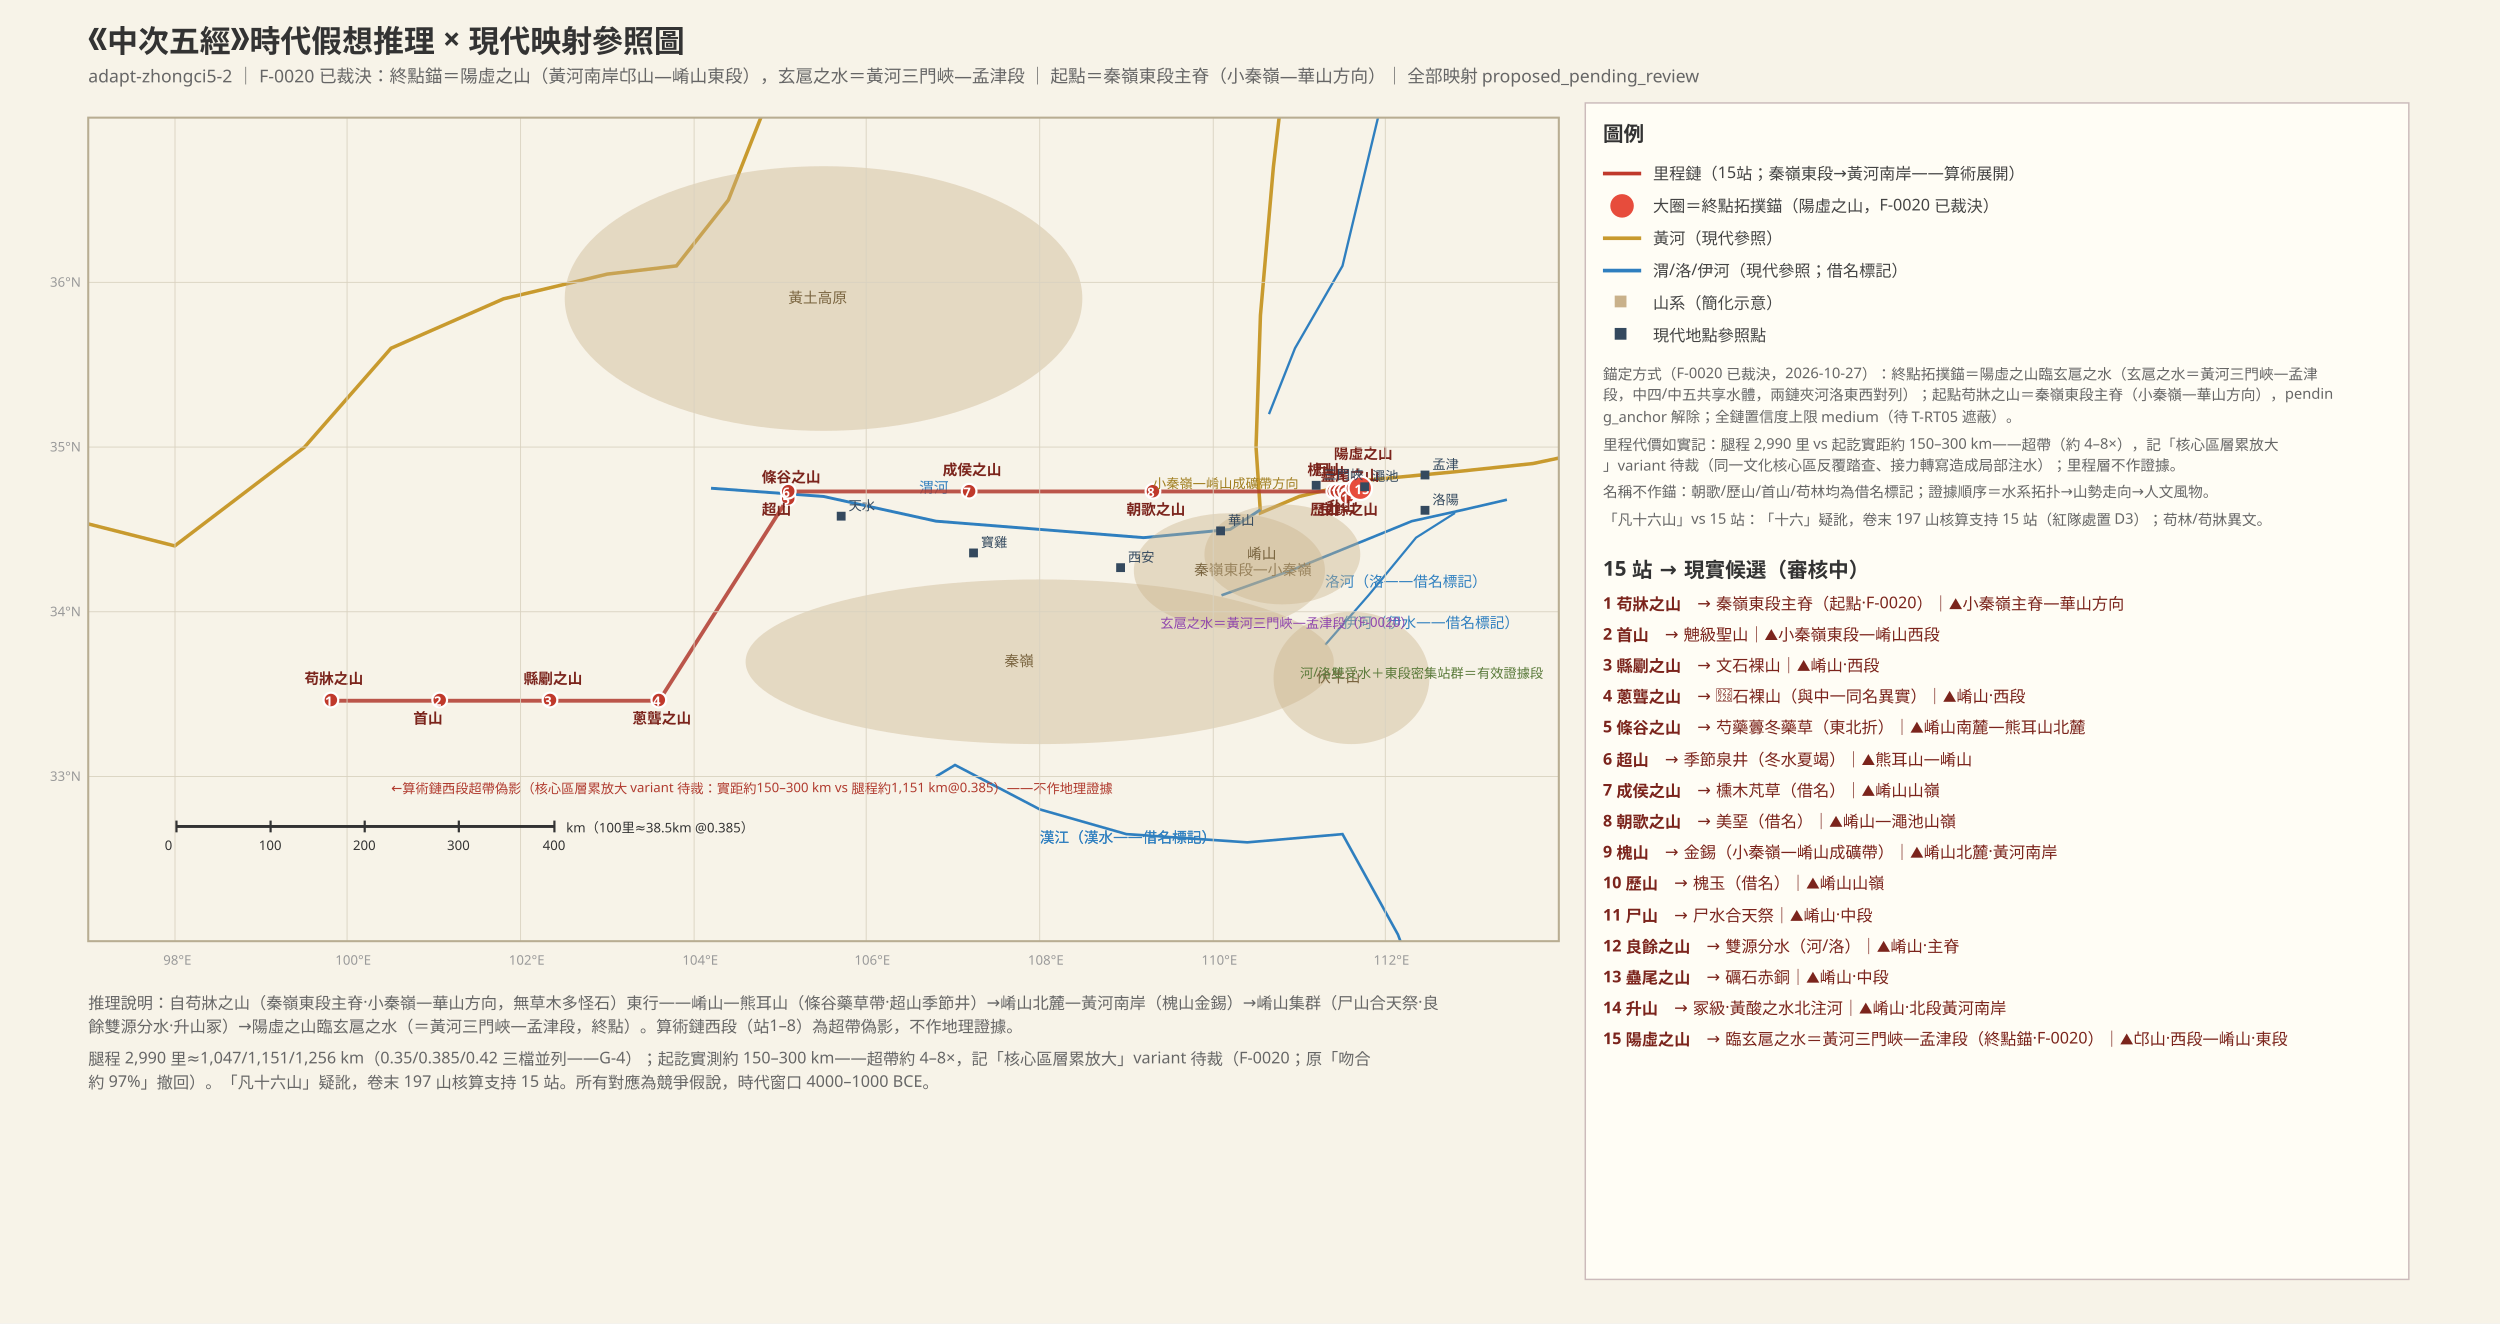
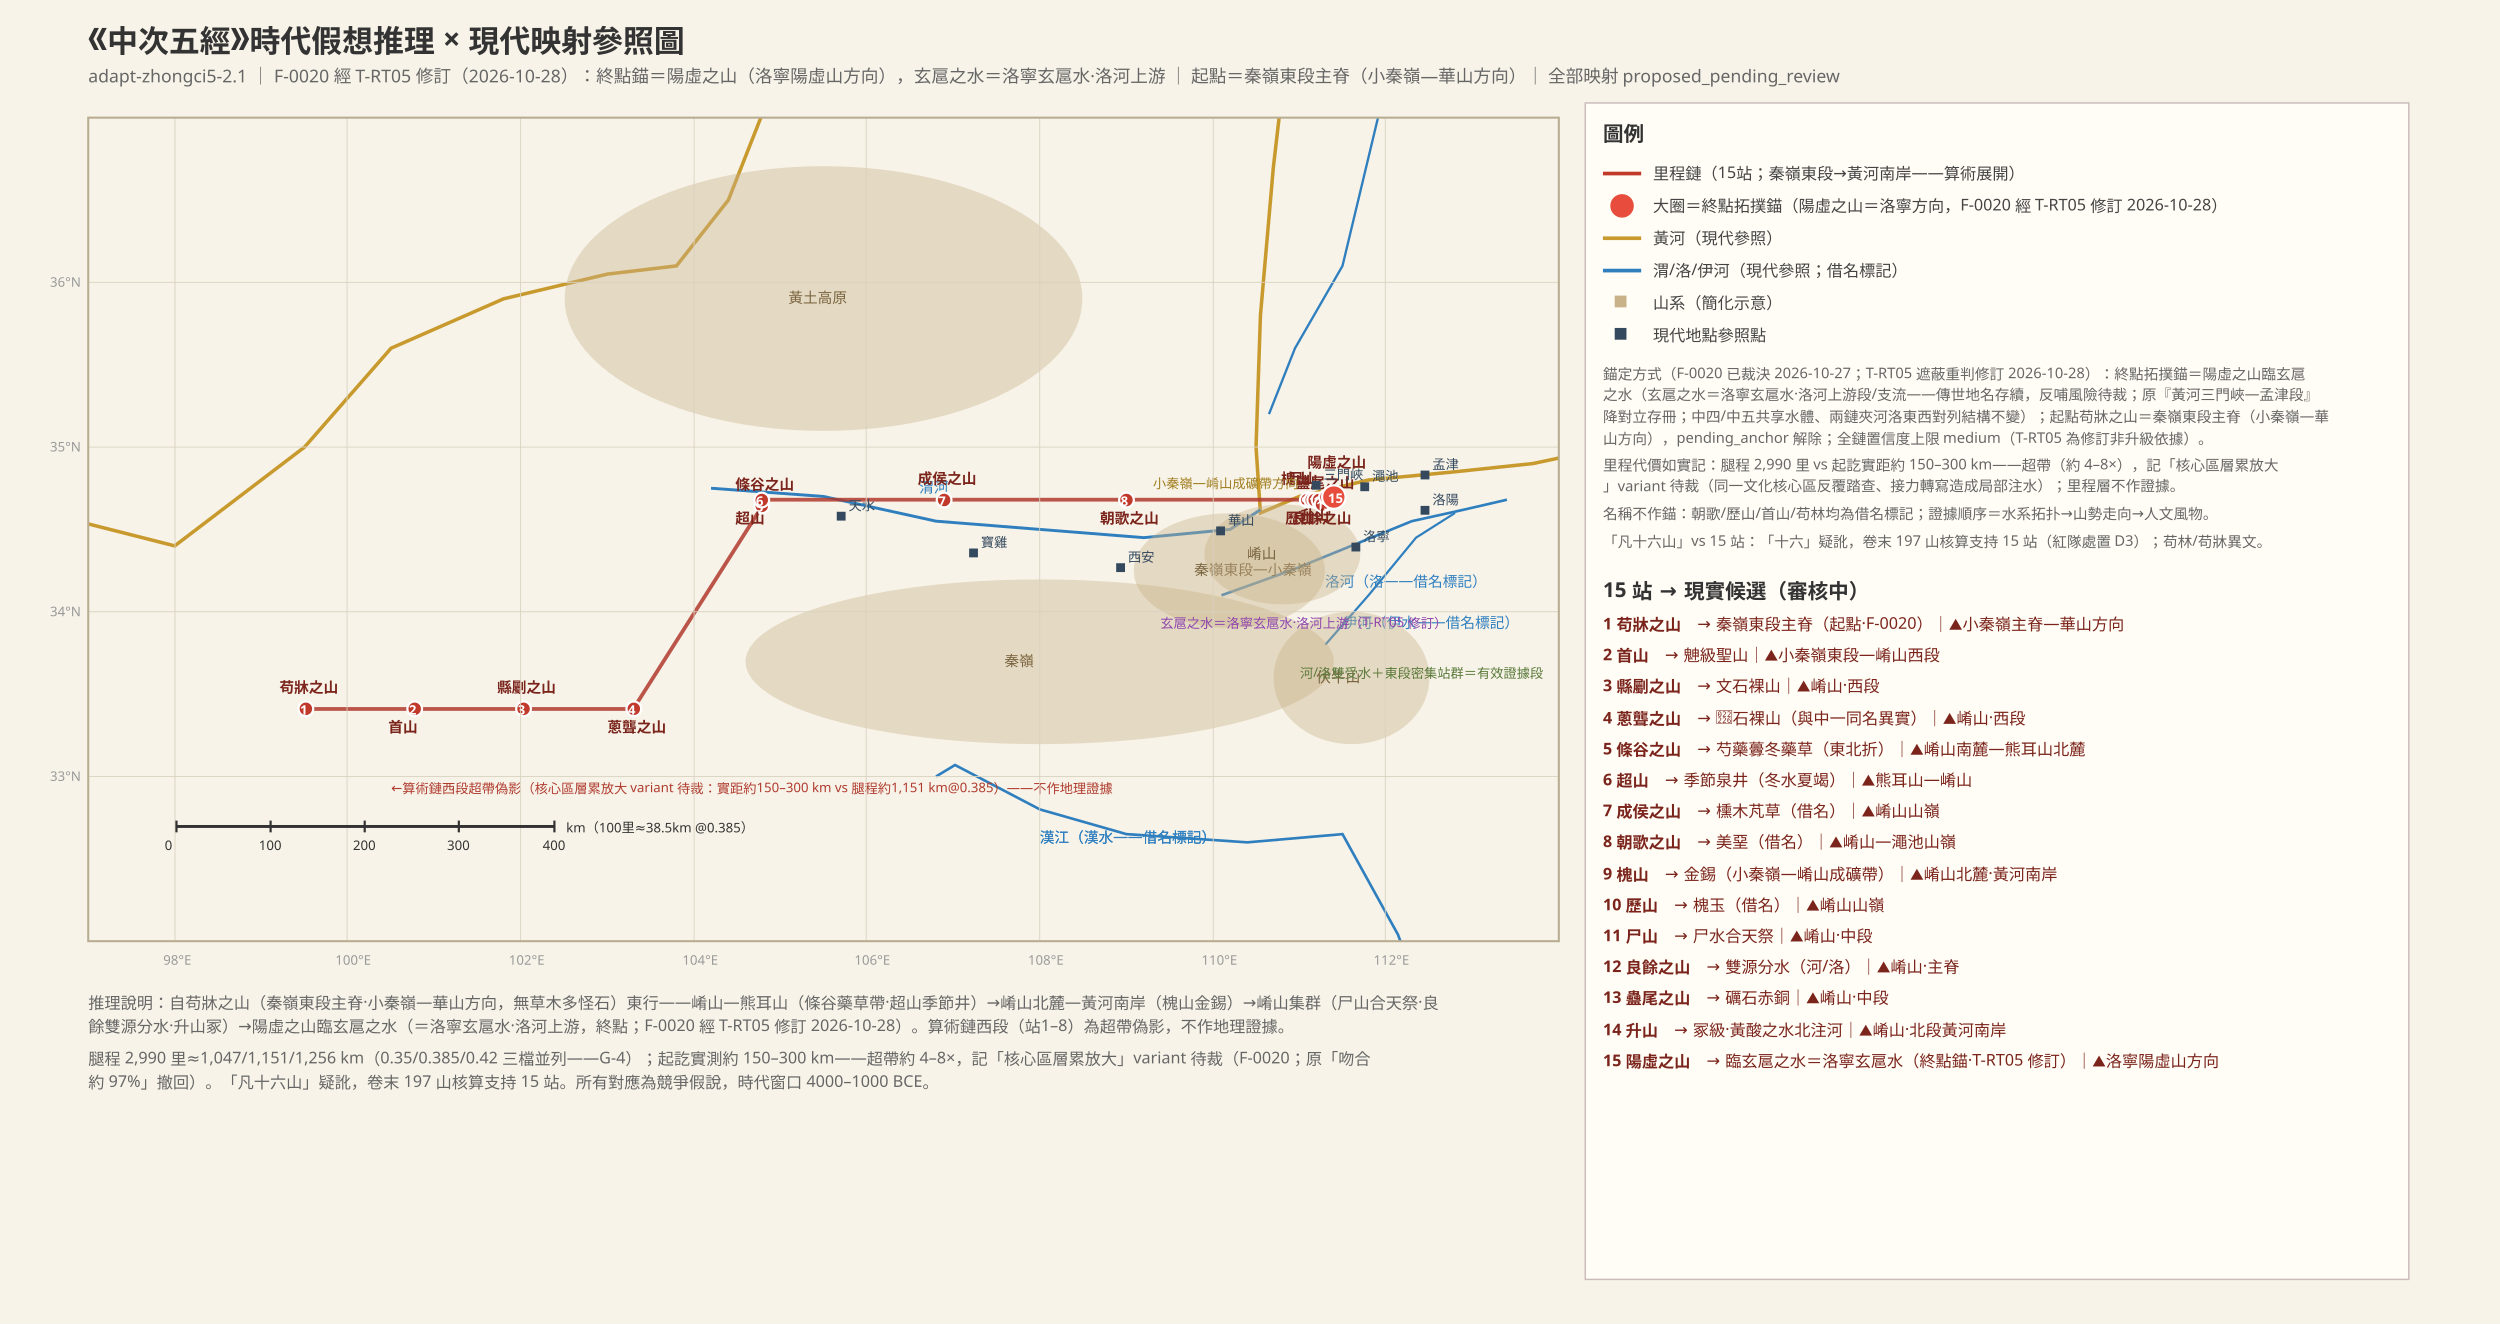
<svg xmlns="http://www.w3.org/2000/svg" width="1700" height="900" font-family="PingFang SC, Hiragino Sans GB, Microsoft YaHei, sans-serif">
  <rect width="1700" height="900" fill="#f7f3e8" />
  <defs>
    <marker id="arr" markerWidth="8" markerHeight="8" refX="7" refY="3" orient="auto">
      <path d="M0,0 L7,3 L0,6 Z" fill="#555" />
    </marker>
    <pattern id="sand" width="8" height="8" patternUnits="userSpaceOnUse">
      <rect width="8" height="8" fill="#efe3c0" />
      <circle cx="2" cy="2" r="0.8" fill="#d6b96a" />
      <circle cx="6" cy="6" r="0.8" fill="#d6b96a" />
    </pattern>
    <clipPath id="mapclip">
      <rect x="60" y="80" width="1000" height="560" />
    </clipPath>
  </defs>
  <text x="60" y="34" font-size="21" font-weight="bold" fill="#333">《中次五經》時代假想推理 × 現代映射參照圖</text>
-   <text x="60" y="56" font-size="12" fill="#666">adapt-zhongci5-2 ｜ F-0020 已裁決：終點錨＝陽虛之山（黃河南岸邙山—崤山東段），玄扈之水＝黃河三門峽—孟津段 ｜ 起點＝秦嶺東段主脊（小秦嶺—華山方向）｜ 全部映射 proposed_pending_review</text>
+   <text x="60" y="56" font-size="12" fill="#666">adapt-zhongci5-2.1 ｜ F-0020 經 T-RT05 修訂（2026-10-28）：終點錨＝陽虛之山（洛寧陽虛山方向），玄扈之水＝洛寧玄扈水·洛河上游 ｜ 起點＝秦嶺東段主脊（小秦嶺—華山方向）｜ 全部映射 proposed_pending_review</text>
  <g clip-path="url(#mapclip)">
    <polyline points="30.6,348.8 118.8,371.2 207.1,304.0 265.9,236.8 342.4,203.2 412.9,186.4 460.0,180.8 495.3,136.0 530.6,46.4 565.9,-20.8 601.2,-88.0 642.4,-155.2 671.8,-222.4 730.6,-289.6 795.3,-312.0 848.2,-312.0 889.4,-289.6 918.8,-256.0 918.8,-177.6 901.2,-88.0 877.6,12.8 865.9,113.6 857.1,214.4 854.1,304.0 857.1,348.8 883.5,337.6 930.6,326.4 989.4,320.8 1042.4,315.2 1095.3,304.0 1148.2,270.4 1195.3,236.8 1236.5,158.4 1271.8,80.0 1307.1,35.2 1342.4,12.8" fill="none" stroke="#c89a2e" stroke-width="2.4" />
    <polyline points="483.5,332.0 560.0,337.6 636.5,354.4 707.1,360.0 777.6,365.6 836.5,360.0 857.1,346.6" fill="none" stroke="#2f7fbf" stroke-width="2.0" />
    <text x="625" y="335" font-size="10" fill="#2f7fbf">渭河</text>
    <polyline points="830.6,404.8 877.6,388.0 918.8,371.2 960.0,354.4 995.3,346.6 1024.7,339.8" fill="none" stroke="#2f7fbf" stroke-width="1.8" />
    <text x="901" y="399" font-size="10" fill="#2f7fbf">洛河（洛——借名標記）</text>
    <polyline points="901.2,438.4 930.6,404.8 962.9,365.6 989.4,348.8" fill="none" stroke="#2f7fbf" stroke-width="1.5" />
    <text x="913" y="427" font-size="10" fill="#2f7fbf">伊河（伊水——借名標記）</text>
    <polyline points="960.0,-110.4 971.8,-20.8 942.4,57.6 912.9,180.8 880.6,236.8 862.9,281.6" fill="none" stroke="#2f7fbf" stroke-width="1.6" />
    <text x="707" y="573" font-size="10" fill="#2f7fbf">漢江（漢水——借名標記）</text>
    <polyline points="636.5,528.0 649.4,520.2 707.1,550.4 765.9,567.2 848.2,572.8 912.9,567.2 950.6,635.5 977.6,707.2 1001.2,763.2 1048.2,796.8 1077.6,802.4" fill="none" stroke="#2f7fbf" stroke-width="1.8" />
    <text x="707" y="573" font-size="10" fill="#2f7fbf">漢江（漢水——借名標記）</text>
    <ellipse cx="836" cy="388" rx="65" ry="39" fill="#c9b18a" opacity="0.4" />
    <text x="812" y="391" font-size="10" fill="#7a6540">秦嶺東段—小秦嶺</text>
    <ellipse cx="707" cy="450" rx="200" ry="56" fill="#c9b18a" opacity="0.4" />
    <text x="683" y="453" font-size="10" fill="#7a6540">秦嶺</text>
    <ellipse cx="872" cy="377" rx="53" ry="34" fill="#c9b18a" opacity="0.4" />
    <text x="848" y="380" font-size="10" fill="#7a6540">崤山</text>
    <ellipse cx="919" cy="461" rx="53" ry="45" fill="#c9b18a" opacity="0.4" />
    <text x="895" y="464" font-size="10" fill="#7a6540">伏牛山</text>
    <ellipse cx="560" cy="203" rx="176" ry="90" fill="#c9b18a" opacity="0.4" />
    <text x="536" y="206" font-size="10" fill="#7a6540">黃土高原</text>
-     <polyline points="225.3,476.5 299.4,476.5 373.5,476.5 448.2,476.5 535.9,338.7 535.9,334.2 659.4,334.2 783.5,334.2 907.1,334.2 909.4,334.2 911.8,334.2 914.7,334.2 916.5,337.6 920.0,332.0 924.7,332.0" fill="none" stroke="#b03a2e" stroke-width="2.6" opacity="0.85" />
-     <circle cx="225" cy="476" r="5" fill="#c0392b" stroke="#fff" stroke-width="1.5" />
-     <text x="221" y="480" font-size="9" fill="#fff" font-weight="bold">1</text>
-     <text x="207" y="465" font-size="10" fill="#7b241c" font-weight="bold">苟牀之山</text>
-     <circle cx="299" cy="476" r="5" fill="#c0392b" stroke="#fff" stroke-width="1.5" />
-     <text x="295" y="480" font-size="9" fill="#fff" font-weight="bold">2</text>
-     <text x="281" y="492" font-size="10" fill="#7b241c" font-weight="bold">首山</text>
-     <circle cx="374" cy="476" r="5" fill="#c0392b" stroke="#fff" stroke-width="1.5" />
-     <text x="370" y="480" font-size="9" fill="#fff" font-weight="bold">3</text>
-     <text x="356" y="465" font-size="10" fill="#7b241c" font-weight="bold">縣劚之山</text>
-     <circle cx="448" cy="476" r="5" fill="#c0392b" stroke="#fff" stroke-width="1.5" />
-     <text x="444" y="480" font-size="9" fill="#fff" font-weight="bold">4</text>
-     <text x="430" y="492" font-size="10" fill="#7b241c" font-weight="bold">蔥聾之山</text>
-     <circle cx="536" cy="339" r="5" fill="#c0392b" stroke="#fff" stroke-width="1.5" />
-     <text x="532" y="343" font-size="9" fill="#fff" font-weight="bold">5</text>
-     <text x="518" y="328" font-size="10" fill="#7b241c" font-weight="bold">條谷之山</text>
-     <circle cx="536" cy="334" r="5" fill="#c0392b" stroke="#fff" stroke-width="1.5" />
-     <text x="532" y="338" font-size="9" fill="#fff" font-weight="bold">6</text>
-     <text x="518" y="350" font-size="10" fill="#7b241c" font-weight="bold">超山</text>
-     <circle cx="659" cy="334" r="5" fill="#c0392b" stroke="#fff" stroke-width="1.5" />
-     <text x="655" y="338" font-size="9" fill="#fff" font-weight="bold">7</text>
-     <text x="641" y="323" font-size="10" fill="#7b241c" font-weight="bold">成侯之山</text>
-     <circle cx="784" cy="334" r="5" fill="#c0392b" stroke="#fff" stroke-width="1.5" />
-     <text x="780" y="338" font-size="9" fill="#fff" font-weight="bold">8</text>
-     <text x="766" y="350" font-size="10" fill="#7b241c" font-weight="bold">朝歌之山</text>
-     <circle cx="907" cy="334" r="5" fill="#c0392b" stroke="#fff" stroke-width="1.5" />
-     <text x="903" y="338" font-size="9" fill="#fff" font-weight="bold">9</text>
-     <text x="889" y="323" font-size="10" fill="#7b241c" font-weight="bold">槐山</text>
-     <circle cx="909" cy="334" r="5" fill="#c0392b" stroke="#fff" stroke-width="1.5" />
-     <text x="905" y="338" font-size="9" fill="#fff" font-weight="bold">10</text>
-     <text x="891" y="350" font-size="10" fill="#7b241c" font-weight="bold">歷山</text>
-     <circle cx="912" cy="334" r="5" fill="#c0392b" stroke="#fff" stroke-width="1.5" />
-     <text x="908" y="338" font-size="9" fill="#fff" font-weight="bold">11</text>
-     <text x="894" y="323" font-size="10" fill="#7b241c" font-weight="bold">尸山</text>
-     <circle cx="915" cy="334" r="5" fill="#c0392b" stroke="#fff" stroke-width="1.5" />
-     <text x="911" y="338" font-size="9" fill="#fff" font-weight="bold">12</text>
-     <text x="897" y="350" font-size="10" fill="#7b241c" font-weight="bold">良餘之山</text>
-     <circle cx="916" cy="338" r="5" fill="#c0392b" stroke="#fff" stroke-width="1.5" />
-     <text x="912" y="342" font-size="9" fill="#fff" font-weight="bold">13</text>
-     <text x="898" y="327" font-size="10" fill="#7b241c" font-weight="bold">蠱尾之山</text>
-     <circle cx="920" cy="332" r="5" fill="#c0392b" stroke="#fff" stroke-width="1.5" />
-     <text x="916" y="336" font-size="9" fill="#fff" font-weight="bold">14</text>
-     <text x="902" y="348" font-size="10" fill="#7b241c" font-weight="bold">升山</text>
-     <circle cx="925" cy="332" r="8" fill="#e74c3c" stroke="#fff" stroke-width="1.5" />
-     <text x="921" y="336" font-size="9" fill="#fff" font-weight="bold">15</text>
-     <text x="907" y="312" font-size="10" fill="#7b241c" font-weight="bold">陽虛之山</text>
-     <text x="789" y="427" font-size="9" fill="#8e44ad">玄扈之水＝黃河三門峽—孟津段（F-0020）</text>
+     <polyline points="207.6,482.1 282.4,482.1 356.5,482.1 430.6,482.1 518.2,344.3 518.2,339.8 641.8,339.8 765.9,339.8 889.4,339.8 891.8,339.8 894.1,339.8 897.1,339.8 898.8,343.2 902.4,337.6 907.1,337.6" fill="none" stroke="#b03a2e" stroke-width="2.6" opacity="0.85" />
+     <circle cx="208" cy="482" r="5" fill="#c0392b" stroke="#fff" stroke-width="1.5" />
+     <text x="204" y="486" font-size="9" fill="#fff" font-weight="bold">1</text>
+     <text x="190" y="471" font-size="10" fill="#7b241c" font-weight="bold">苟牀之山</text>
+     <circle cx="282" cy="482" r="5" fill="#c0392b" stroke="#fff" stroke-width="1.5" />
+     <text x="278" y="486" font-size="9" fill="#fff" font-weight="bold">2</text>
+     <text x="264" y="498" font-size="10" fill="#7b241c" font-weight="bold">首山</text>
+     <circle cx="356" cy="482" r="5" fill="#c0392b" stroke="#fff" stroke-width="1.5" />
+     <text x="352" y="486" font-size="9" fill="#fff" font-weight="bold">3</text>
+     <text x="338" y="471" font-size="10" fill="#7b241c" font-weight="bold">縣劚之山</text>
+     <circle cx="431" cy="482" r="5" fill="#c0392b" stroke="#fff" stroke-width="1.5" />
+     <text x="427" y="486" font-size="9" fill="#fff" font-weight="bold">4</text>
+     <text x="413" y="498" font-size="10" fill="#7b241c" font-weight="bold">蔥聾之山</text>
+     <circle cx="518" cy="344" r="5" fill="#c0392b" stroke="#fff" stroke-width="1.5" />
+     <text x="514" y="348" font-size="9" fill="#fff" font-weight="bold">5</text>
+     <text x="500" y="333" font-size="10" fill="#7b241c" font-weight="bold">條谷之山</text>
+     <circle cx="518" cy="340" r="5" fill="#c0392b" stroke="#fff" stroke-width="1.5" />
+     <text x="514" y="344" font-size="9" fill="#fff" font-weight="bold">6</text>
+     <text x="500" y="356" font-size="10" fill="#7b241c" font-weight="bold">超山</text>
+     <circle cx="642" cy="340" r="5" fill="#c0392b" stroke="#fff" stroke-width="1.5" />
+     <text x="638" y="344" font-size="9" fill="#fff" font-weight="bold">7</text>
+     <text x="624" y="329" font-size="10" fill="#7b241c" font-weight="bold">成侯之山</text>
+     <circle cx="766" cy="340" r="5" fill="#c0392b" stroke="#fff" stroke-width="1.5" />
+     <text x="762" y="344" font-size="9" fill="#fff" font-weight="bold">8</text>
+     <text x="748" y="356" font-size="10" fill="#7b241c" font-weight="bold">朝歌之山</text>
+     <circle cx="889" cy="340" r="5" fill="#c0392b" stroke="#fff" stroke-width="1.5" />
+     <text x="885" y="344" font-size="9" fill="#fff" font-weight="bold">9</text>
+     <text x="871" y="329" font-size="10" fill="#7b241c" font-weight="bold">槐山</text>
+     <circle cx="892" cy="340" r="5" fill="#c0392b" stroke="#fff" stroke-width="1.5" />
+     <text x="888" y="344" font-size="9" fill="#fff" font-weight="bold">10</text>
+     <text x="874" y="356" font-size="10" fill="#7b241c" font-weight="bold">歷山</text>
+     <circle cx="894" cy="340" r="5" fill="#c0392b" stroke="#fff" stroke-width="1.5" />
+     <text x="890" y="344" font-size="9" fill="#fff" font-weight="bold">11</text>
+     <text x="876" y="329" font-size="10" fill="#7b241c" font-weight="bold">尸山</text>
+     <circle cx="897" cy="340" r="5" fill="#c0392b" stroke="#fff" stroke-width="1.5" />
+     <text x="893" y="344" font-size="9" fill="#fff" font-weight="bold">12</text>
+     <text x="879" y="356" font-size="10" fill="#7b241c" font-weight="bold">良餘之山</text>
+     <circle cx="899" cy="343" r="5" fill="#c0392b" stroke="#fff" stroke-width="1.5" />
+     <text x="895" y="347" font-size="9" fill="#fff" font-weight="bold">13</text>
+     <text x="881" y="332" font-size="10" fill="#7b241c" font-weight="bold">蠱尾之山</text>
+     <circle cx="902" cy="338" r="5" fill="#c0392b" stroke="#fff" stroke-width="1.5" />
+     <text x="898" y="342" font-size="9" fill="#fff" font-weight="bold">14</text>
+     <text x="884" y="354" font-size="10" fill="#7b241c" font-weight="bold">升山</text>
+     <circle cx="907" cy="338" r="8" fill="#e74c3c" stroke="#fff" stroke-width="1.5" />
+     <text x="903" y="342" font-size="9" fill="#fff" font-weight="bold">15</text>
+     <text x="889" y="318" font-size="10" fill="#7b241c" font-weight="bold">陽虛之山</text>
+     <text x="789" y="427" font-size="9" fill="#8e44ad">玄扈之水＝洛寧玄扈水·洛河上游（T-RT05 修訂）</text>
    <text x="266" y="539" font-size="9" fill="#b03a2e">←算術鏈西段超帶偽影（核心區層累放大 variant 待裁：實距約150–300 km vs 腿程約1,151 km@0.385）——不作地理證據</text>
    <text x="884" y="461" font-size="9" fill="#5a7a3a">河/洛雙受水＋東段密集站群＝有效證據段</text>
    <text x="784" y="332" font-size="9" fill="#a07d1e">小秦嶺—崤山成礦帶方向</text>
    <rect x="827" y="358" width="6" height="6" fill="#34495e" />
    <text x="835" y="357" font-size="9" fill="#34495e">華山</text>
    <rect x="759" y="383" width="6" height="6" fill="#34495e" />
    <text x="767" y="382" font-size="9" fill="#34495e">西安</text>
    <rect x="892" y="327" width="6" height="6" fill="#34495e" />
    <text x="900" y="326" font-size="9" fill="#34495e">三門峽</text>
    <rect x="925" y="328" width="6" height="6" fill="#34495e" />
    <text x="933" y="327" font-size="9" fill="#34495e">澠池</text>
    <rect x="966" y="344" width="6" height="6" fill="#34495e" />
    <text x="974" y="343" font-size="9" fill="#34495e">洛陽</text>
    <rect x="966" y="320" width="6" height="6" fill="#34495e" />
    <text x="974" y="319" font-size="9" fill="#34495e">孟津</text>
+     <rect x="919" y="369" width="6" height="6" fill="#34495e" />
+     <text x="927" y="368" font-size="9" fill="#34495e">洛寧</text>
    <rect x="569" y="348" width="6" height="6" fill="#34495e" />
    <text x="577" y="347" font-size="9" fill="#34495e">天水</text>
    <rect x="659" y="373" width="6" height="6" fill="#34495e" />
    <text x="667" y="372" font-size="9" fill="#34495e">寶雞</text>
  </g>
  <line x1="119" y1="640" x2="119" y2="80" stroke="#d9d2c0" stroke-width="0.6" />
  <text x="111" y="656" font-size="9" fill="#999">98°E</text>
  <line x1="236" y1="640" x2="236" y2="80" stroke="#d9d2c0" stroke-width="0.6" />
  <text x="228" y="656" font-size="9" fill="#999">100°E</text>
  <line x1="354" y1="640" x2="354" y2="80" stroke="#d9d2c0" stroke-width="0.6" />
  <text x="346" y="656" font-size="9" fill="#999">102°E</text>
  <line x1="472" y1="640" x2="472" y2="80" stroke="#d9d2c0" stroke-width="0.6" />
  <text x="464" y="656" font-size="9" fill="#999">104°E</text>
  <line x1="589" y1="640" x2="589" y2="80" stroke="#d9d2c0" stroke-width="0.6" />
  <text x="581" y="656" font-size="9" fill="#999">106°E</text>
  <line x1="707" y1="640" x2="707" y2="80" stroke="#d9d2c0" stroke-width="0.6" />
  <text x="699" y="656" font-size="9" fill="#999">108°E</text>
  <line x1="825" y1="640" x2="825" y2="80" stroke="#d9d2c0" stroke-width="0.6" />
  <text x="817" y="656" font-size="9" fill="#999">110°E</text>
  <line x1="942" y1="640" x2="942" y2="80" stroke="#d9d2c0" stroke-width="0.6" />
  <text x="934" y="656" font-size="9" fill="#999">112°E</text>
  <line x1="60" y1="528" x2="1060" y2="528" stroke="#d9d2c0" stroke-width="0.6" />
  <text x="34" y="531" font-size="9" fill="#999">33°N</text>
  <line x1="60" y1="416" x2="1060" y2="416" stroke="#d9d2c0" stroke-width="0.6" />
  <text x="34" y="419" font-size="9" fill="#999">34°N</text>
  <line x1="60" y1="304" x2="1060" y2="304" stroke="#d9d2c0" stroke-width="0.6" />
  <text x="34" y="307" font-size="9" fill="#999">35°N</text>
  <line x1="60" y1="192" x2="1060" y2="192" stroke="#d9d2c0" stroke-width="0.6" />
  <text x="34" y="195" font-size="9" fill="#999">36°N</text>
  <rect x="60" y="80" width="1000" height="560" fill="none" stroke="#b8ad92" stroke-width="1.4" />
  <line x1="120" y1="562" x2="377" y2="562" stroke="#333" stroke-width="2" />
  <line x1="120" y1="558" x2="120" y2="566" stroke="#333" stroke-width="1.5" />
  <text x="112" y="578" font-size="9" fill="#333">0</text>
  <line x1="184" y1="558" x2="184" y2="566" stroke="#333" stroke-width="1.5" />
  <text x="176" y="578" font-size="9" fill="#333">100</text>
  <line x1="248" y1="558" x2="248" y2="566" stroke="#333" stroke-width="1.5" />
  <text x="240" y="578" font-size="9" fill="#333">200</text>
  <line x1="312" y1="558" x2="312" y2="566" stroke="#333" stroke-width="1.5" />
  <text x="304" y="578" font-size="9" fill="#333">300</text>
  <line x1="377" y1="558" x2="377" y2="566" stroke="#333" stroke-width="1.5" />
  <text x="369" y="578" font-size="9" fill="#333">400</text>
  <text x="385" y="566" font-size="9" fill="#333">km（100里≈38.5km @0.385）</text>
  <rect x="1078" y="70" width="560" height="800" fill="#fffdf5" stroke="#cbb" />
  <text x="1090" y="96" font-size="14" font-weight="bold" fill="#333">圖例</text>
  <line x1="1090" y1="118" x2="1116" y2="118" stroke="#c0392b" stroke-width="2.5" />
  <text x="1124" y="122" font-size="11" fill="#444">里程鏈（15站；秦嶺東段→黃河南岸——算術展開）</text>
  <circle cx="1103" cy="140" r="8" fill="#e74c3c" />
-   <text x="1124" y="144" font-size="11" fill="#444">大圈＝終點拓撲錨（陽虛之山，F-0020 已裁決）</text>
+   <text x="1124" y="144" font-size="11" fill="#444">大圈＝終點拓撲錨（陽虛之山＝洛寧方向，F-0020 經 T-RT05 修訂 2026-10-28）</text>
  <line x1="1090" y1="162" x2="1116" y2="162" stroke="#c89a2e" stroke-width="2.5" />
  <text x="1124" y="166" font-size="11" fill="#444">黃河（現代參照）</text>
  <line x1="1090" y1="184" x2="1116" y2="184" stroke="#2f7fbf" stroke-width="2.5" />
  <text x="1124" y="188" font-size="11" fill="#444">渭/洛/伊河（現代參照；借名標記）</text>
  <rect x="1098" y="201" width="8" height="8" fill="#c9b18a" />
  <text x="1124" y="210" font-size="11" fill="#444">山系（簡化示意）</text>
  <rect x="1098" y="223" width="8" height="8" fill="#34495e" />
  <text x="1124" y="232" font-size="11" fill="#444">現代地點參照點</text>
-   <text x="1090" y="258" font-size="10" fill="#666">錨定方式（F-0020 已裁決，2026-10-27）：終點拓撲錨＝陽虛之山臨玄扈之水（玄扈之水＝黃河三門峽—孟津</text>
-   <text x="1090" y="272" font-size="10" fill="#666">段，中四/中五共享水體，兩鏈夾河洛東西對列）；起點苟牀之山＝秦嶺東段主脊（小秦嶺—華山方向），pendin</text>
-   <text x="1090" y="287" font-size="10" fill="#666">g_anchor 解除；全鏈置信度上限 medium（待 T-RT05 遮蔽）。</text>
-   <text x="1090" y="306" font-size="10" fill="#666">里程代價如實記：腿程 2,990 里 vs 起訖實距約 150–300 km——超帶（約 4–8×），記「核心區層累放大</text>
-   <text x="1090" y="320" font-size="10" fill="#666">」variant 待裁（同一文化核心區反覆踏查、接力轉寫造成局部注水）；里程層不作證據。</text>
-   <text x="1090" y="338" font-size="10" fill="#666">名稱不作錨：朝歌/歷山/首山/苟林均為借名標記；證據順序＝水系拓扑→山勢走向→人文風物。</text>
-   <text x="1090" y="357" font-size="10" fill="#666">「凡十六山」vs 15 站：「十六」疑訛，卷末 197 山核算支持 15 站（紅隊處置 D3）；苟林/苟牀異文。</text>
-   <text x="1090" y="391.5" font-size="14" font-weight="bold" fill="#333">15 站 → 現實候選（審核中）</text>
-   <text x="1090" y="414" font-size="11" fill="#7b241c">
+   <text x="1090" y="258" font-size="10" fill="#666">錨定方式（F-0020 已裁決 2026-10-27；T-RT05 遮蔽重判修訂 2026-10-28）：終點拓撲錨＝陽虛之山臨玄扈</text>
+   <text x="1090" y="272" font-size="10" fill="#666">之水（玄扈之水＝洛寧玄扈水·洛河上游段/支流——傳世地名存續，反哺風險待裁；原『黃河三門峽—孟津段』</text>
+   <text x="1090" y="287" font-size="10" fill="#666">降對立存冊；中四/中五共享水體、兩鏈夾河洛東西對列結構不變）；起點苟牀之山＝秦嶺東段主脊（小秦嶺—華</text>
+   <text x="1090" y="302" font-size="10" fill="#666">山方向），pending_anchor 解除；全鏈置信度上限 medium（T-RT05 為修訂非升級依據）。</text>
+   <text x="1090" y="320" font-size="10" fill="#666">里程代價如實記：腿程 2,990 里 vs 起訖實距約 150–300 km——超帶（約 4–8×），記「核心區層累放大</text>
+   <text x="1090" y="334" font-size="10" fill="#666">」variant 待裁（同一文化核心區反覆踏查、接力轉寫造成局部注水）；里程層不作證據。</text>
+   <text x="1090" y="353" font-size="10" fill="#666">名稱不作錨：朝歌/歷山/首山/苟林均為借名標記；證據順序＝水系拓扑→山勢走向→人文風物。</text>
+   <text x="1090" y="372" font-size="10" fill="#666">「凡十六山」vs 15 站：「十六」疑訛，卷末 197 山核算支持 15 站（紅隊處置 D3）；苟林/苟牀異文。</text>
+   <text x="1090" y="406.0" font-size="14" font-weight="bold" fill="#333">15 站 → 現實候選（審核中）</text>
+   <text x="1090" y="428" font-size="11" fill="#7b241c">
    <tspan font-weight="bold"> 1 苟牀之山</tspan>　→ 秦嶺東段主脊（起點·F-0020）｜⛰小秦嶺主脊—華山方向</text>
-   <text x="1090" y="435" font-size="11" fill="#7b241c">
+   <text x="1090" y="449" font-size="11" fill="#7b241c">
    <tspan font-weight="bold"> 2 首山</tspan>　→ 䰠級聖山｜⛰小秦嶺東段—崤山西段</text>
-   <text x="1090" y="456" font-size="11" fill="#7b241c">
+   <text x="1090" y="470" font-size="11" fill="#7b241c">
    <tspan font-weight="bold"> 3 縣劚之山</tspan>　→ 文石裸山｜⛰崤山·西段</text>
-   <text x="1090" y="477" font-size="11" fill="#7b241c">
+   <text x="1090" y="492" font-size="11" fill="#7b241c">
    <tspan font-weight="bold"> 4 蔥聾之山</tspan>　→ 𢈦石裸山（與中一同名異實）｜⛰崤山·西段</text>
-   <text x="1090" y="498" font-size="11" fill="#7b241c">
+   <text x="1090" y="513" font-size="11" fill="#7b241c">
    <tspan font-weight="bold"> 5 條谷之山</tspan>　→ 芍藥虋冬藥草（東北折）｜⛰崤山南麓—熊耳山北麓</text>
-   <text x="1090" y="520" font-size="11" fill="#7b241c">
+   <text x="1090" y="534" font-size="11" fill="#7b241c">
    <tspan font-weight="bold"> 6 超山</tspan>　→ 季節泉井（冬水夏竭）｜⛰熊耳山—崤山</text>
-   <text x="1090" y="541" font-size="11" fill="#7b241c">
+   <text x="1090" y="555" font-size="11" fill="#7b241c">
    <tspan font-weight="bold"> 7 成侯之山</tspan>　→ 櫄木芃草（借名）｜⛰崤山山嶺</text>
-   <text x="1090" y="562" font-size="11" fill="#7b241c">
+   <text x="1090" y="576" font-size="11" fill="#7b241c">
    <tspan font-weight="bold"> 8 朝歌之山</tspan>　→ 美堊（借名）｜⛰崤山—澠池山嶺</text>
-   <text x="1090" y="583" font-size="11" fill="#7b241c">
+   <text x="1090" y="598" font-size="11" fill="#7b241c">
    <tspan font-weight="bold"> 9 槐山</tspan>　→ 金錫（小秦嶺—崤山成礦帶）｜⛰崤山北麓·黃河南岸</text>
-   <text x="1090" y="604" font-size="11" fill="#7b241c">
+   <text x="1090" y="619" font-size="11" fill="#7b241c">
    <tspan font-weight="bold">10 歷山</tspan>　→ 槐玉（借名）｜⛰崤山山嶺</text>
-   <text x="1090" y="626" font-size="11" fill="#7b241c">
+   <text x="1090" y="640" font-size="11" fill="#7b241c">
    <tspan font-weight="bold">11 尸山</tspan>　→ 尸水合天祭｜⛰崤山·中段</text>
-   <text x="1090" y="647" font-size="11" fill="#7b241c">
+   <text x="1090" y="661" font-size="11" fill="#7b241c">
    <tspan font-weight="bold">12 良餘之山</tspan>　→ 雙源分水（河/洛）｜⛰崤山·主脊</text>
-   <text x="1090" y="668" font-size="11" fill="#7b241c">
+   <text x="1090" y="682" font-size="11" fill="#7b241c">
    <tspan font-weight="bold">13 蠱尾之山</tspan>　→ 礪石赤銅｜⛰崤山·中段</text>
-   <text x="1090" y="689" font-size="11" fill="#7b241c">
+   <text x="1090" y="704" font-size="11" fill="#7b241c">
    <tspan font-weight="bold">14 升山</tspan>　→ 冢級·黃酸之水北注河｜⛰崤山·北段黃河南岸</text>
-   <text x="1090" y="710" font-size="11" fill="#7b241c">
-     <tspan font-weight="bold">15 陽虛之山</tspan>　→ 臨玄扈之水＝黃河三門峽—孟津段（終點錨·F-0020）｜⛰邙山·西段—崤山·東段</text>
+   <text x="1090" y="725" font-size="11" fill="#7b241c">
+     <tspan font-weight="bold">15 陽虛之山</tspan>　→ 臨玄扈之水＝洛寧玄扈水（終點錨·T-RT05 修訂）｜⛰洛寧陽虛山方向</text>
  <text x="60" y="686" font-size="11" fill="#666">推理說明：自苟牀之山（秦嶺東段主脊·小秦嶺—華山方向，無草木多怪石）東行——崤山—熊耳山（條谷藥草帶·超山季節井）→崤山北麓—黃河南岸（槐山金錫）→崤山集群（尸山合天祭·良</text>
-   <text x="60" y="702" font-size="11" fill="#666">餘雙源分水·升山冢）→陽虛之山臨玄扈之水（＝黃河三門峽—孟津段，終點）。算術鏈西段（站1–8）為超帶偽影，不作地理證據。</text>
+   <text x="60" y="702" font-size="11" fill="#666">餘雙源分水·升山冢）→陽虛之山臨玄扈之水（＝洛寧玄扈水·洛河上游，終點；F-0020 經 T-RT05 修訂 2026-10-28）。算術鏈西段（站1–8）為超帶偽影，不作地理證據。</text>
  <text x="60" y="724" font-size="11" fill="#666">腿程 2,990 里≈1,047/1,151/1,256 km（0.35/0.385/0.42 三檔並列——G-4）；起訖實測約 150–300 km——超帶約 4–8×，記「核心區層累放大」variant 待裁（F-0020；原「吻合</text>
  <text x="60" y="740" font-size="11" fill="#666">約 97%」撤回）。「凡十六山」疑訛，卷末 197 山核算支持 15 站。所有對應為競爭假說，時代窗口 4000–1000 BCE。</text>
</svg>
